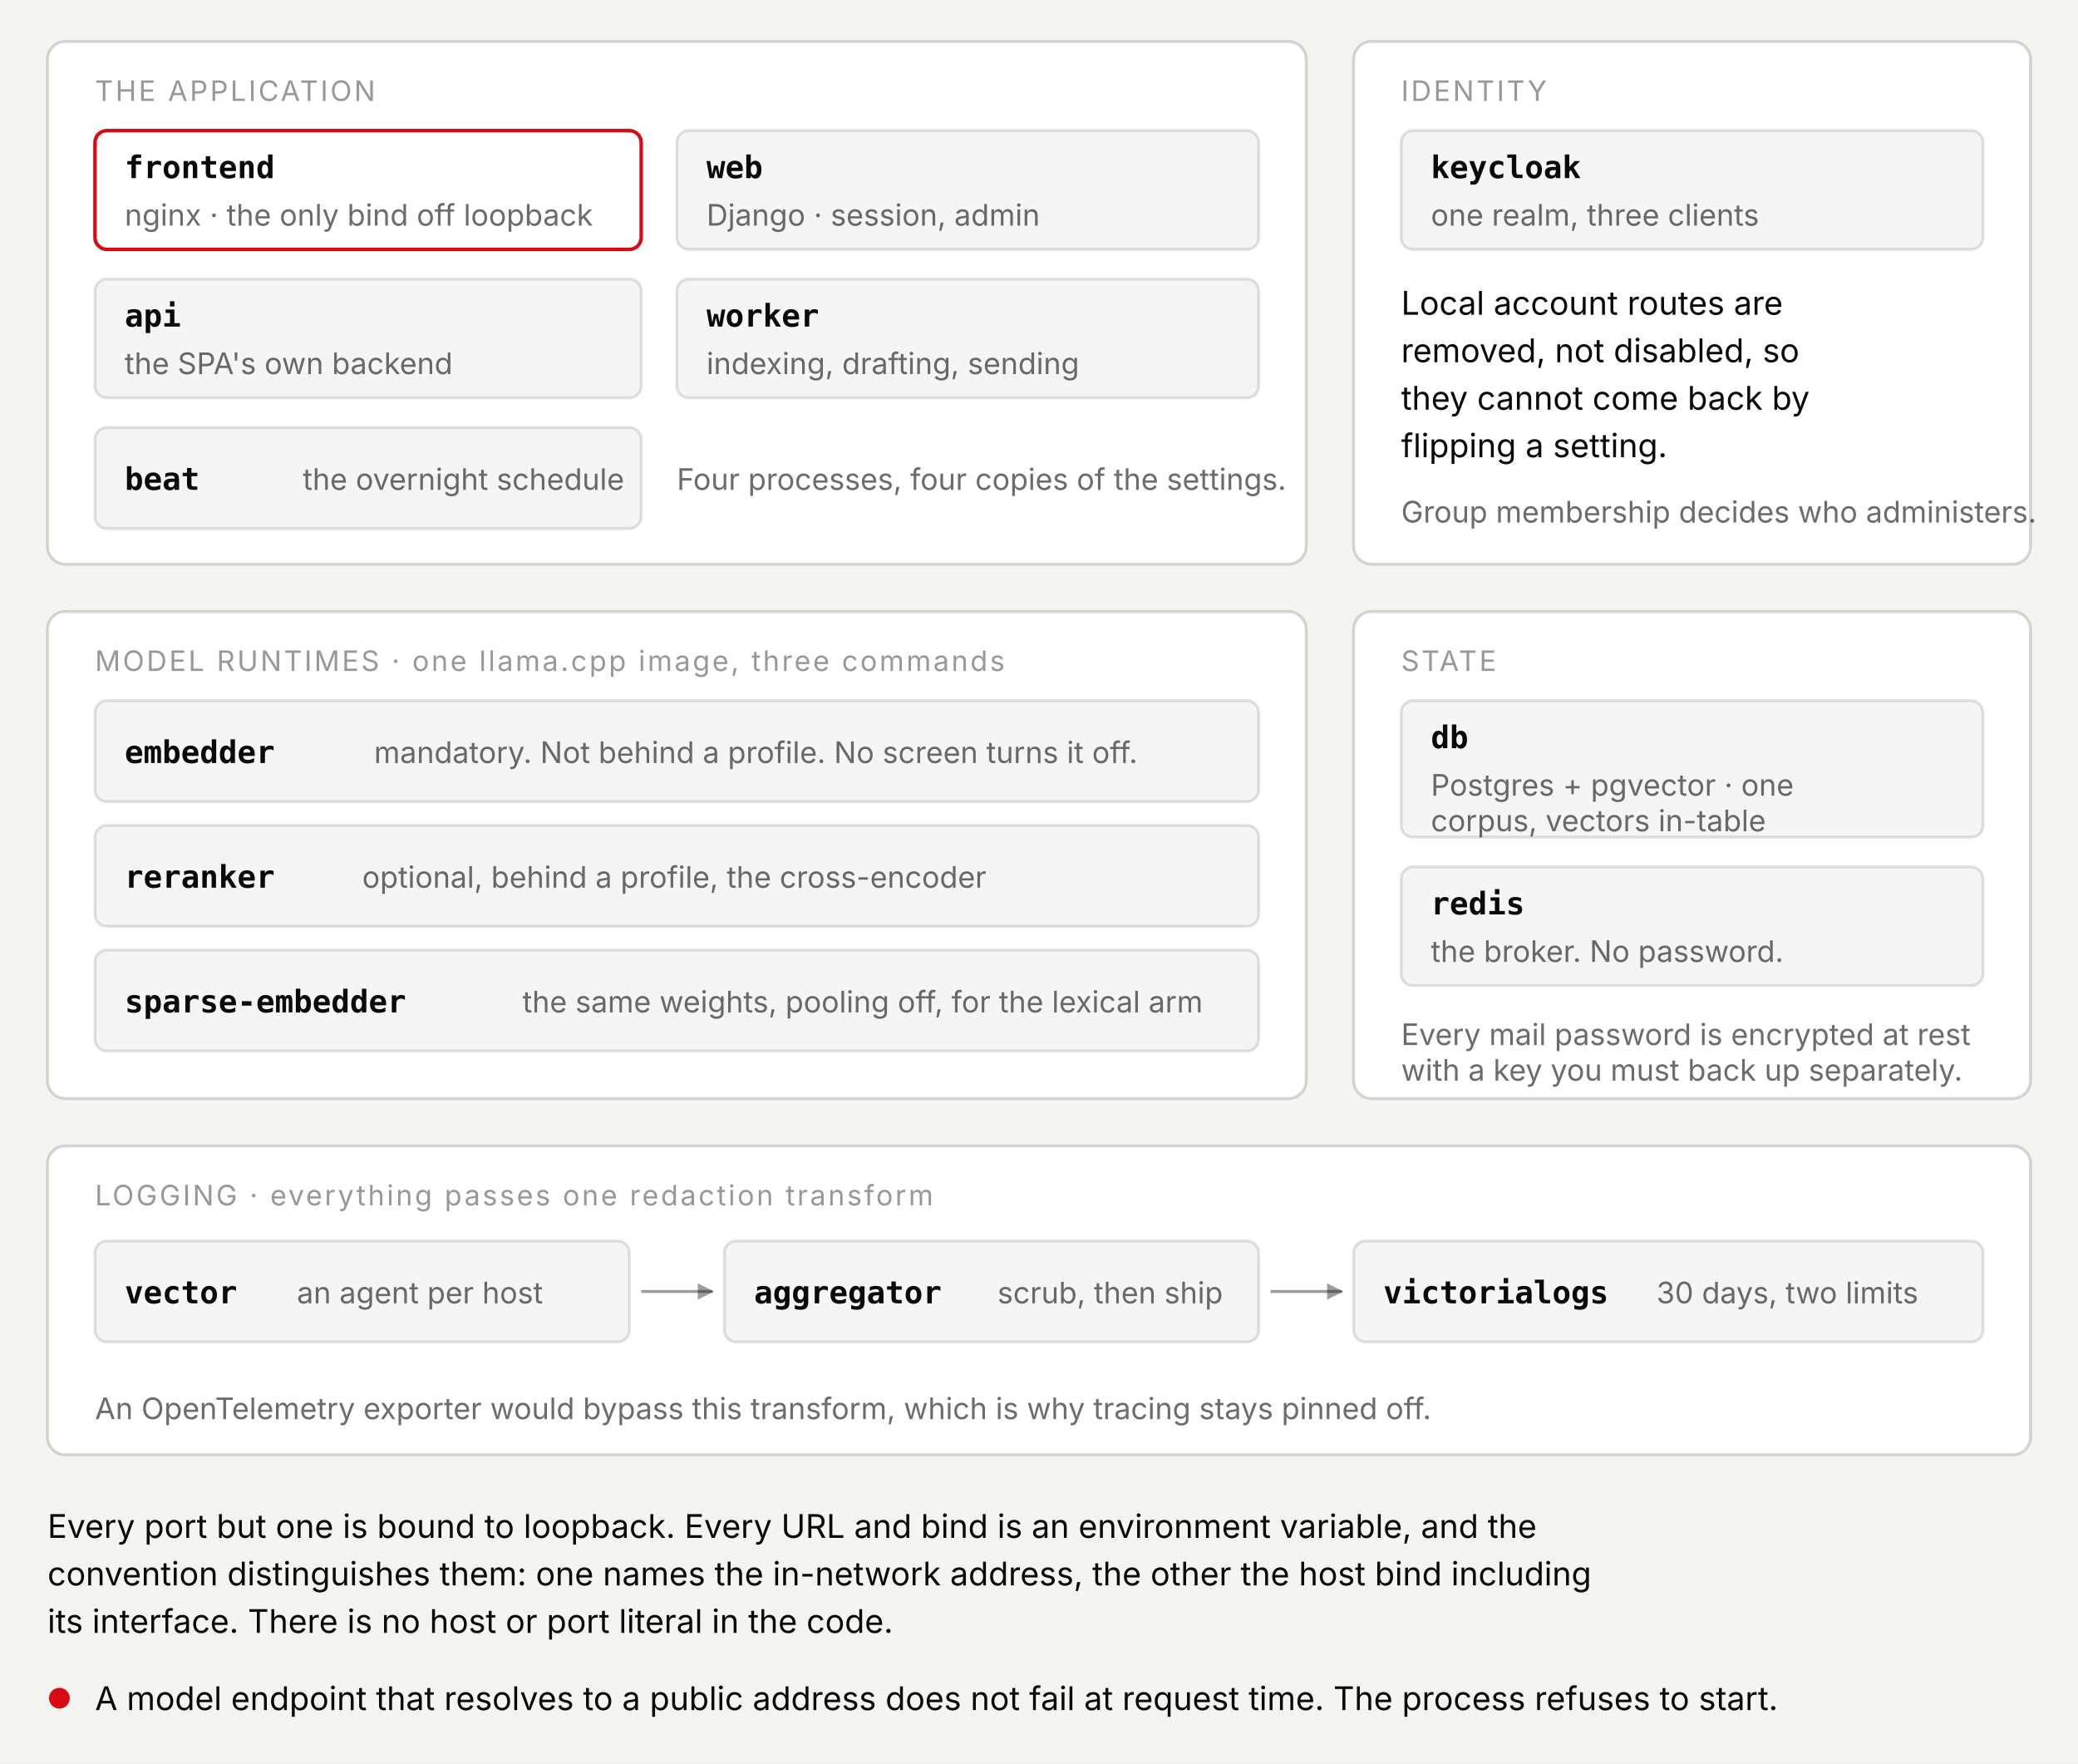
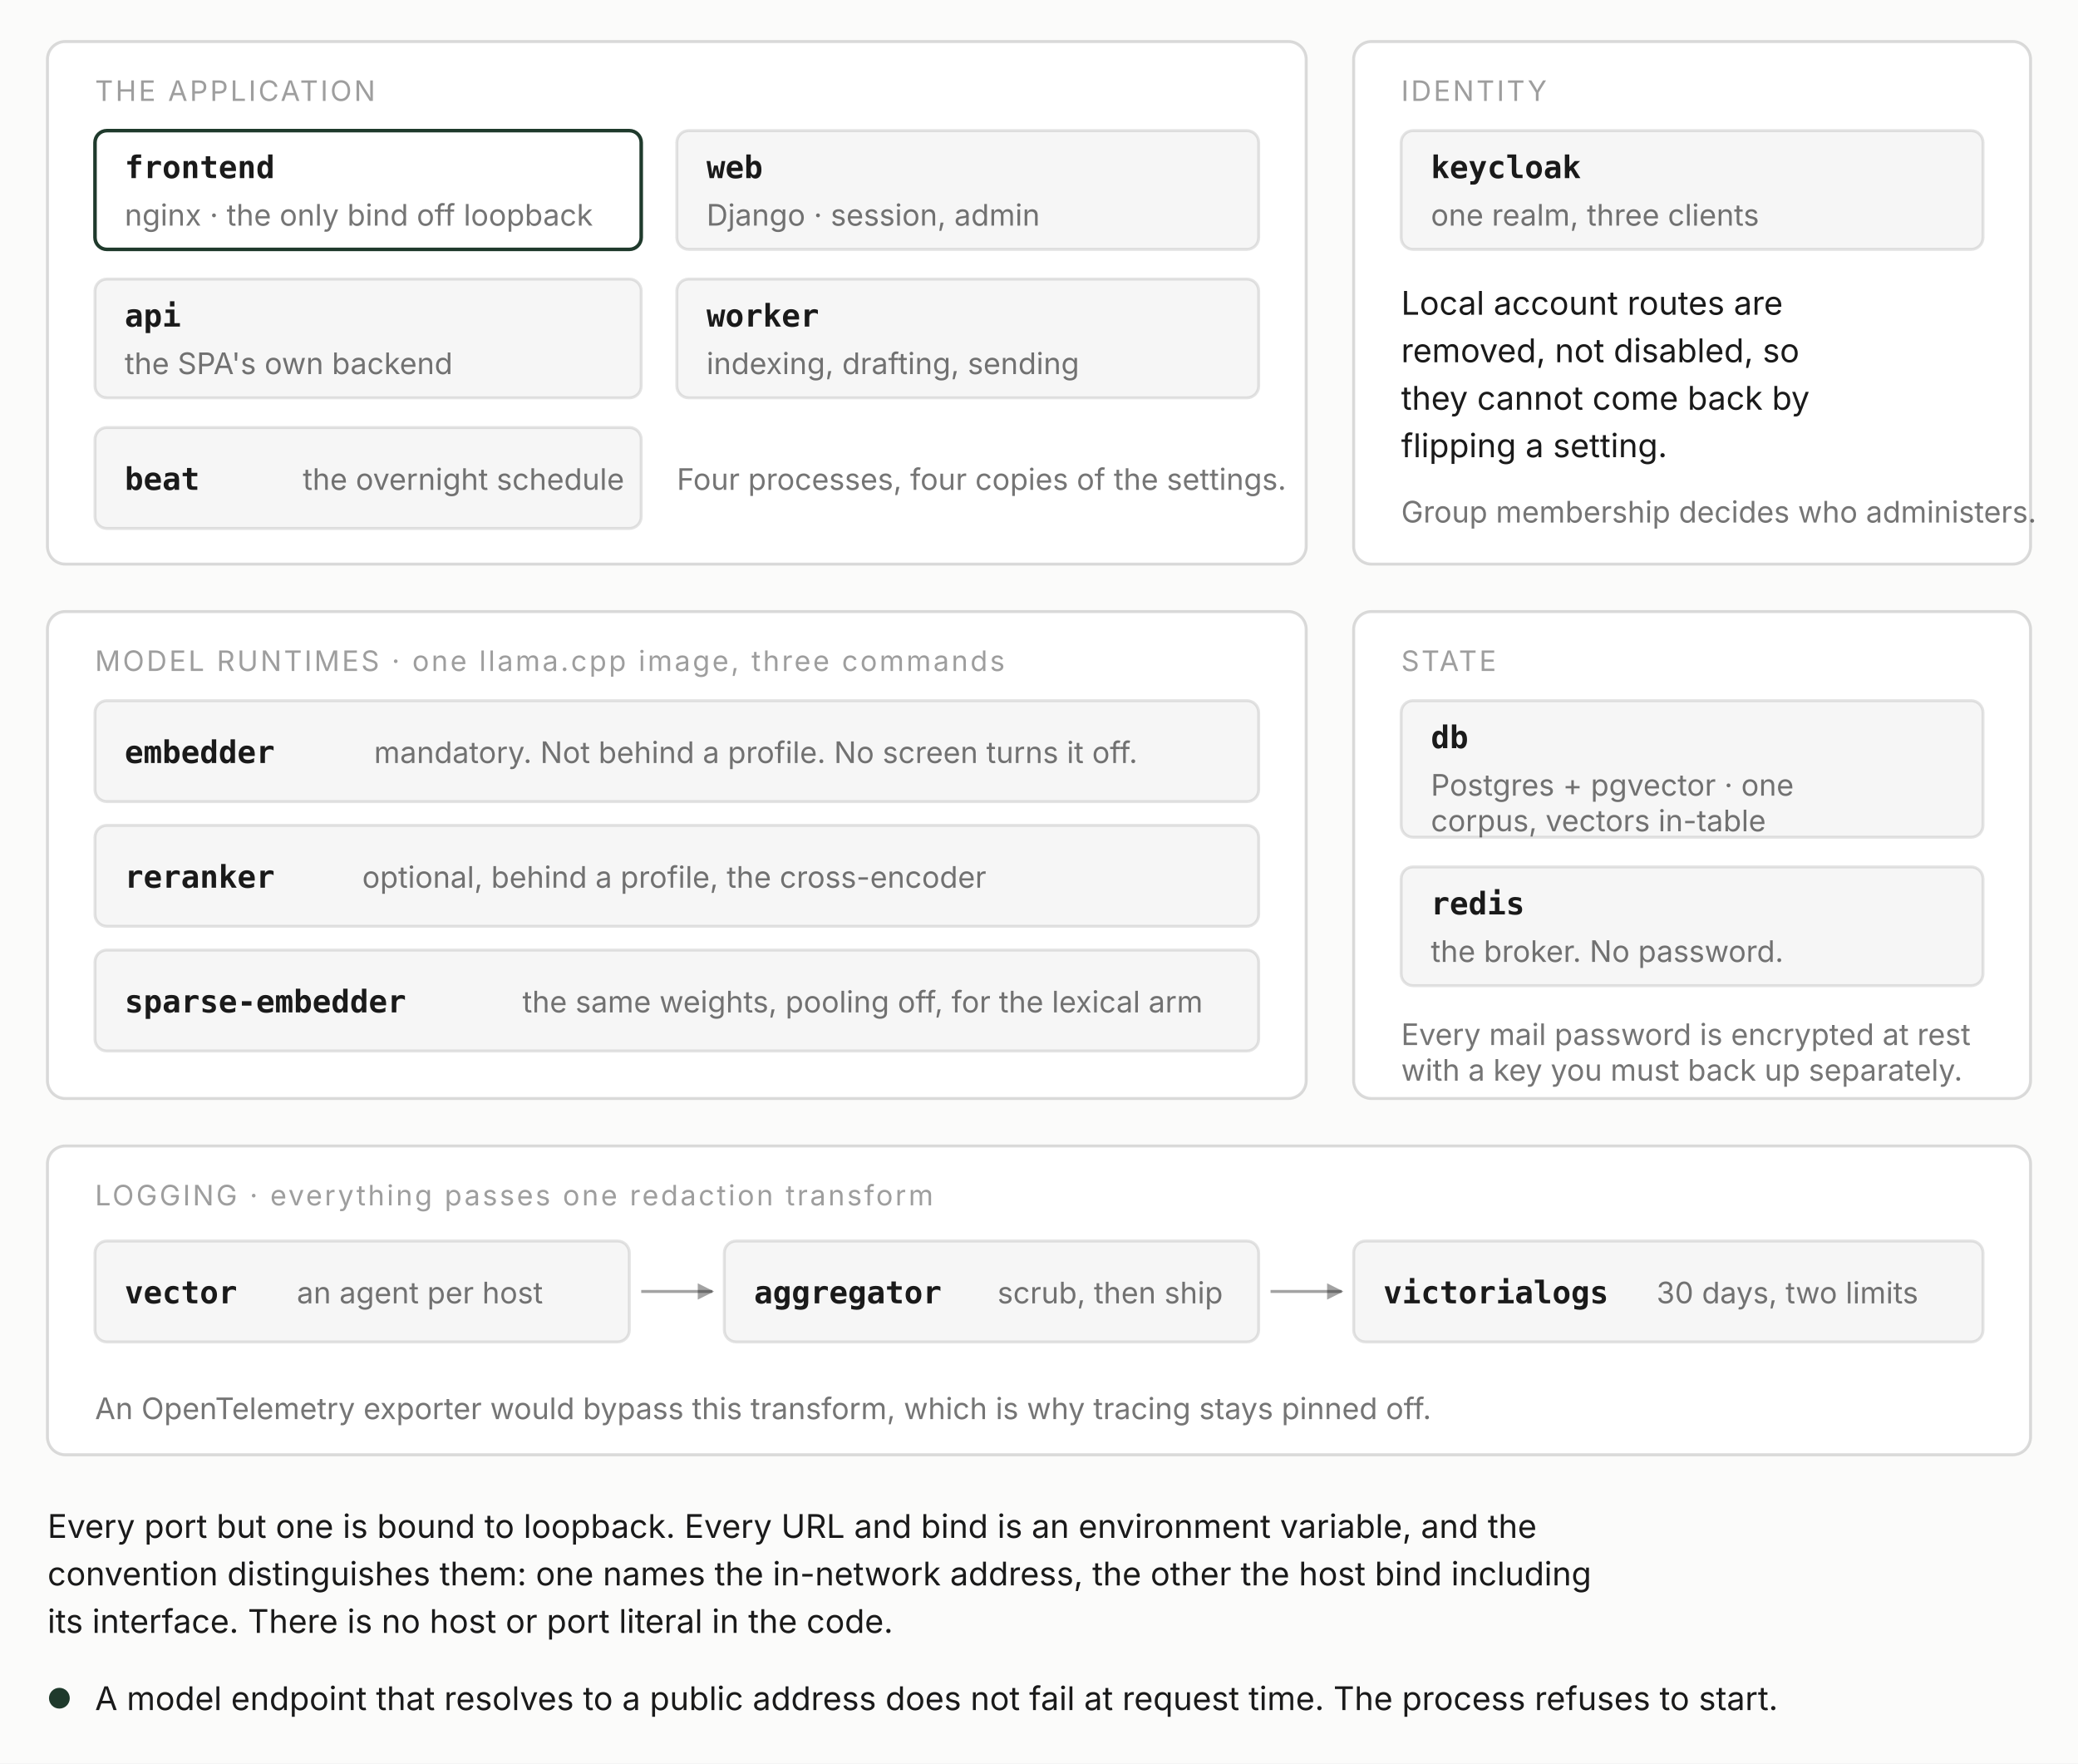
<svg xmlns="http://www.w3.org/2000/svg" viewBox="0 0 700 594" width="700" height="594" role="img">
  <style>
-     .bg  { fill: #f4f4f1; }
-     .card{ fill: #ffffff; stroke: rgb(10 10 10 / 0.16); stroke-width: 1; }
-     .svc { fill: rgb(10 10 10 / 0.04); stroke: rgb(10 10 10 / 0.12); stroke-width: 1; }
-     .open{ fill: #ffffff; stroke: #db0a12; stroke-width: 1.2; }
-     .rule{ stroke: rgb(10 10 10 / 0.1); stroke-width: 1; }
-     .t   { font-family: ui-sans-serif, -apple-system, "Segoe UI", system-ui, sans-serif; fill: #0a0a0a; }
-     .lbl { font-size: 9.5px; letter-spacing: 0.08em; fill: rgb(10 10 10 / 0.42); }
-     .k   { font-family: ui-monospace, SFMono-Regular, Menlo, monospace; font-size: 10.5px; font-weight: 700; }
-     .n   { font-size: 10px; fill: rgb(10 10 10 / 0.6); }
+     .bg  { fill: #fbfbfa; }
+     .card{ fill: #ffffff; stroke: rgb(26 26 26 / 0.16); stroke-width: 1; }
+     .svc { fill: rgb(26 26 26 / 0.04); stroke: rgb(26 26 26 / 0.12); stroke-width: 1; }
+     .open{ fill: #ffffff; stroke: #1f3a2c; stroke-width: 1.2; }
+     .rule{ stroke: rgb(26 26 26 / 0.1); stroke-width: 1; }
+     .t   { font-family: ui-sans-serif, -apple-system, "Segoe UI", system-ui, sans-serif; fill: #1a1a1a; }
+     .lbl { font-size: 9.5px; letter-spacing: 0.08em; fill: rgb(26 26 26 / 0.42); }
+     .k   { font-family: ui-monospace, SFMono-Regular, Menlo, monospace; font-size: 10.5px; font-weight: 600; }
+     .n   { font-size: 10px; fill: rgb(26 26 26 / 0.6); }
    .b   { font-size: 11px; }
-     .red { fill: #db0a12; }
-     .ln  { stroke: rgb(10 10 10 / 0.4); stroke-width: 1; fill: none; }
+     .acc { fill: #1f3a2c; }
+     .ln  { stroke: rgb(26 26 26 / 0.4); stroke-width: 1; fill: none; }
  </style>
  <defs>
    <marker id="a" viewBox="0 0 10 10" refX="9" refY="5" markerWidth="5.5" markerHeight="5.5" orient="auto-start-reverse">
-       <path d="M 0 0 L 10 5 L 0 10 z" fill="rgb(10 10 10 / 0.4)" />
+       <path d="M 0 0 L 10 5 L 0 10 z" fill="rgb(26 26 26 / 0.4)" />
    </marker>
  </defs>
  <rect class="bg" x="0" y="0" width="700" height="594" />
  <rect class="card" x="16" y="14" width="424" height="176" rx="6" />
  <text class="t lbl" x="32" y="34">THE APPLICATION</text>
  <rect class="open" x="32" y="44" width="184" height="40" rx="4" />
  <text class="t k" x="42" y="60">frontend</text>
  <text class="t n" x="42" y="76">nginx · the only bind off loopback</text>
  <rect class="svc" x="228" y="44" width="196" height="40" rx="4" />
  <text class="t k" x="238" y="60">web</text>
  <text class="t n" x="238" y="76">Django · session, admin</text>
  <rect class="svc" x="32" y="94" width="184" height="40" rx="4" />
  <text class="t k" x="42" y="110">api</text>
  <text class="t n" x="42" y="126">the SPA's own backend</text>
  <rect class="svc" x="228" y="94" width="196" height="40" rx="4" />
  <text class="t k" x="238" y="110">worker</text>
  <text class="t n" x="238" y="126">indexing, drafting, sending</text>
  <rect class="svc" x="32" y="144" width="184" height="34" rx="4" />
  <text class="t k" x="42" y="165">beat</text>
  <text class="t n" x="102" y="165">the overnight schedule</text>
  <text class="t n" x="228" y="165">Four processes, four copies of the settings.</text>
  <rect class="card" x="456" y="14" width="228" height="176" rx="6" />
  <text class="t lbl" x="472" y="34">IDENTITY</text>
  <rect class="svc" x="472" y="44" width="196" height="40" rx="4" />
  <text class="t k" x="482" y="60">keycloak</text>
  <text class="t n" x="482" y="76">one realm, three clients</text>
  <text class="t b" x="472" y="106">Local account routes are</text>
  <text class="t b" x="472" y="122">removed, not disabled, so</text>
  <text class="t b" x="472" y="138">they cannot come back by</text>
  <text class="t b" x="472" y="154">flipping a setting.</text>
  <text class="t n" x="472" y="176">Group membership decides who administers.</text>
  <rect class="card" x="16" y="206" width="424" height="164" rx="6" />
  <text class="t lbl" x="32" y="226">MODEL RUNTIMES · one llama.cpp image, three commands</text>
  <rect class="svc" x="32" y="236" width="392" height="34" rx="4" />
  <text class="t k" x="42" y="257">embedder</text>
  <text class="t n" x="126" y="257">mandatory. Not behind a profile. No screen turns it off.</text>
  <rect class="svc" x="32" y="278" width="392" height="34" rx="4" />
  <text class="t k" x="42" y="299">reranker</text>
  <text class="t n" x="122" y="299">optional, behind a profile, the cross-encoder</text>
  <rect class="svc" x="32" y="320" width="392" height="34" rx="4" />
  <text class="t k" x="42" y="341">sparse-embedder</text>
  <text class="t n" x="176" y="341">the same weights, pooling off, for the lexical arm</text>
  <rect class="card" x="456" y="206" width="228" height="164" rx="6" />
  <text class="t lbl" x="472" y="226">STATE</text>
  <rect class="svc" x="472" y="236" width="196" height="46" rx="4" />
  <text class="t k" x="482" y="252">db</text>
  <text class="t n" x="482" y="268">Postgres + pgvector · one</text>
  <text class="t n" x="482" y="280">corpus, vectors in-table</text>
  <rect class="svc" x="472" y="292" width="196" height="40" rx="4" />
  <text class="t k" x="482" y="308">redis</text>
  <text class="t n" x="482" y="324">the broker. No password.</text>
  <text class="t n" x="472" y="352">Every mail password is encrypted at rest</text>
  <text class="t n" x="472" y="364">with a key you must back up separately.</text>
  <rect class="card" x="16" y="386" width="668" height="104" rx="6" />
  <text class="t lbl" x="32" y="406">LOGGING · everything passes one redaction transform</text>
  <rect class="svc" x="32" y="418" width="180" height="34" rx="4" />
  <text class="t k" x="42" y="439">vector</text>
  <text class="t n" x="100" y="439">an agent per host</text>
  <path class="ln" d="M 216 435 L 240 435" marker-end="url(#a)" />
  <rect class="svc" x="244" y="418" width="180" height="34" rx="4" />
  <text class="t k" x="254" y="439">aggregator</text>
  <text class="t n" x="336" y="439">scrub, then ship</text>
  <path class="ln" d="M 428 435 L 452 435" marker-end="url(#a)" />
  <rect class="svc" x="456" y="418" width="212" height="34" rx="4" />
  <text class="t k" x="466" y="439">victorialogs</text>
  <text class="t n" x="558" y="439">30 days, two limits</text>
  <text class="t n" x="32" y="478">An OpenTelemetry exporter would bypass this transform, which is why tracing stays pinned off.</text>
  <text class="t b" x="16" y="518">Every port but one is bound to loopback. Every URL and bind is an environment variable, and the</text>
  <text class="t b" x="16" y="534">convention distinguishes them: one names the in-network address, the other the host bind including</text>
  <text class="t b" x="16" y="550">its interface. There is no host or port literal in the code.</text>
-   <circle cx="20" cy="572" r="3.5" class="red" />
+   <circle cx="20" cy="572" r="3.5" class="acc" />
  <text class="t b" x="32" y="576">A model endpoint that resolves to a public address does not fail at request time. The process refuses to start.</text>
</svg>
